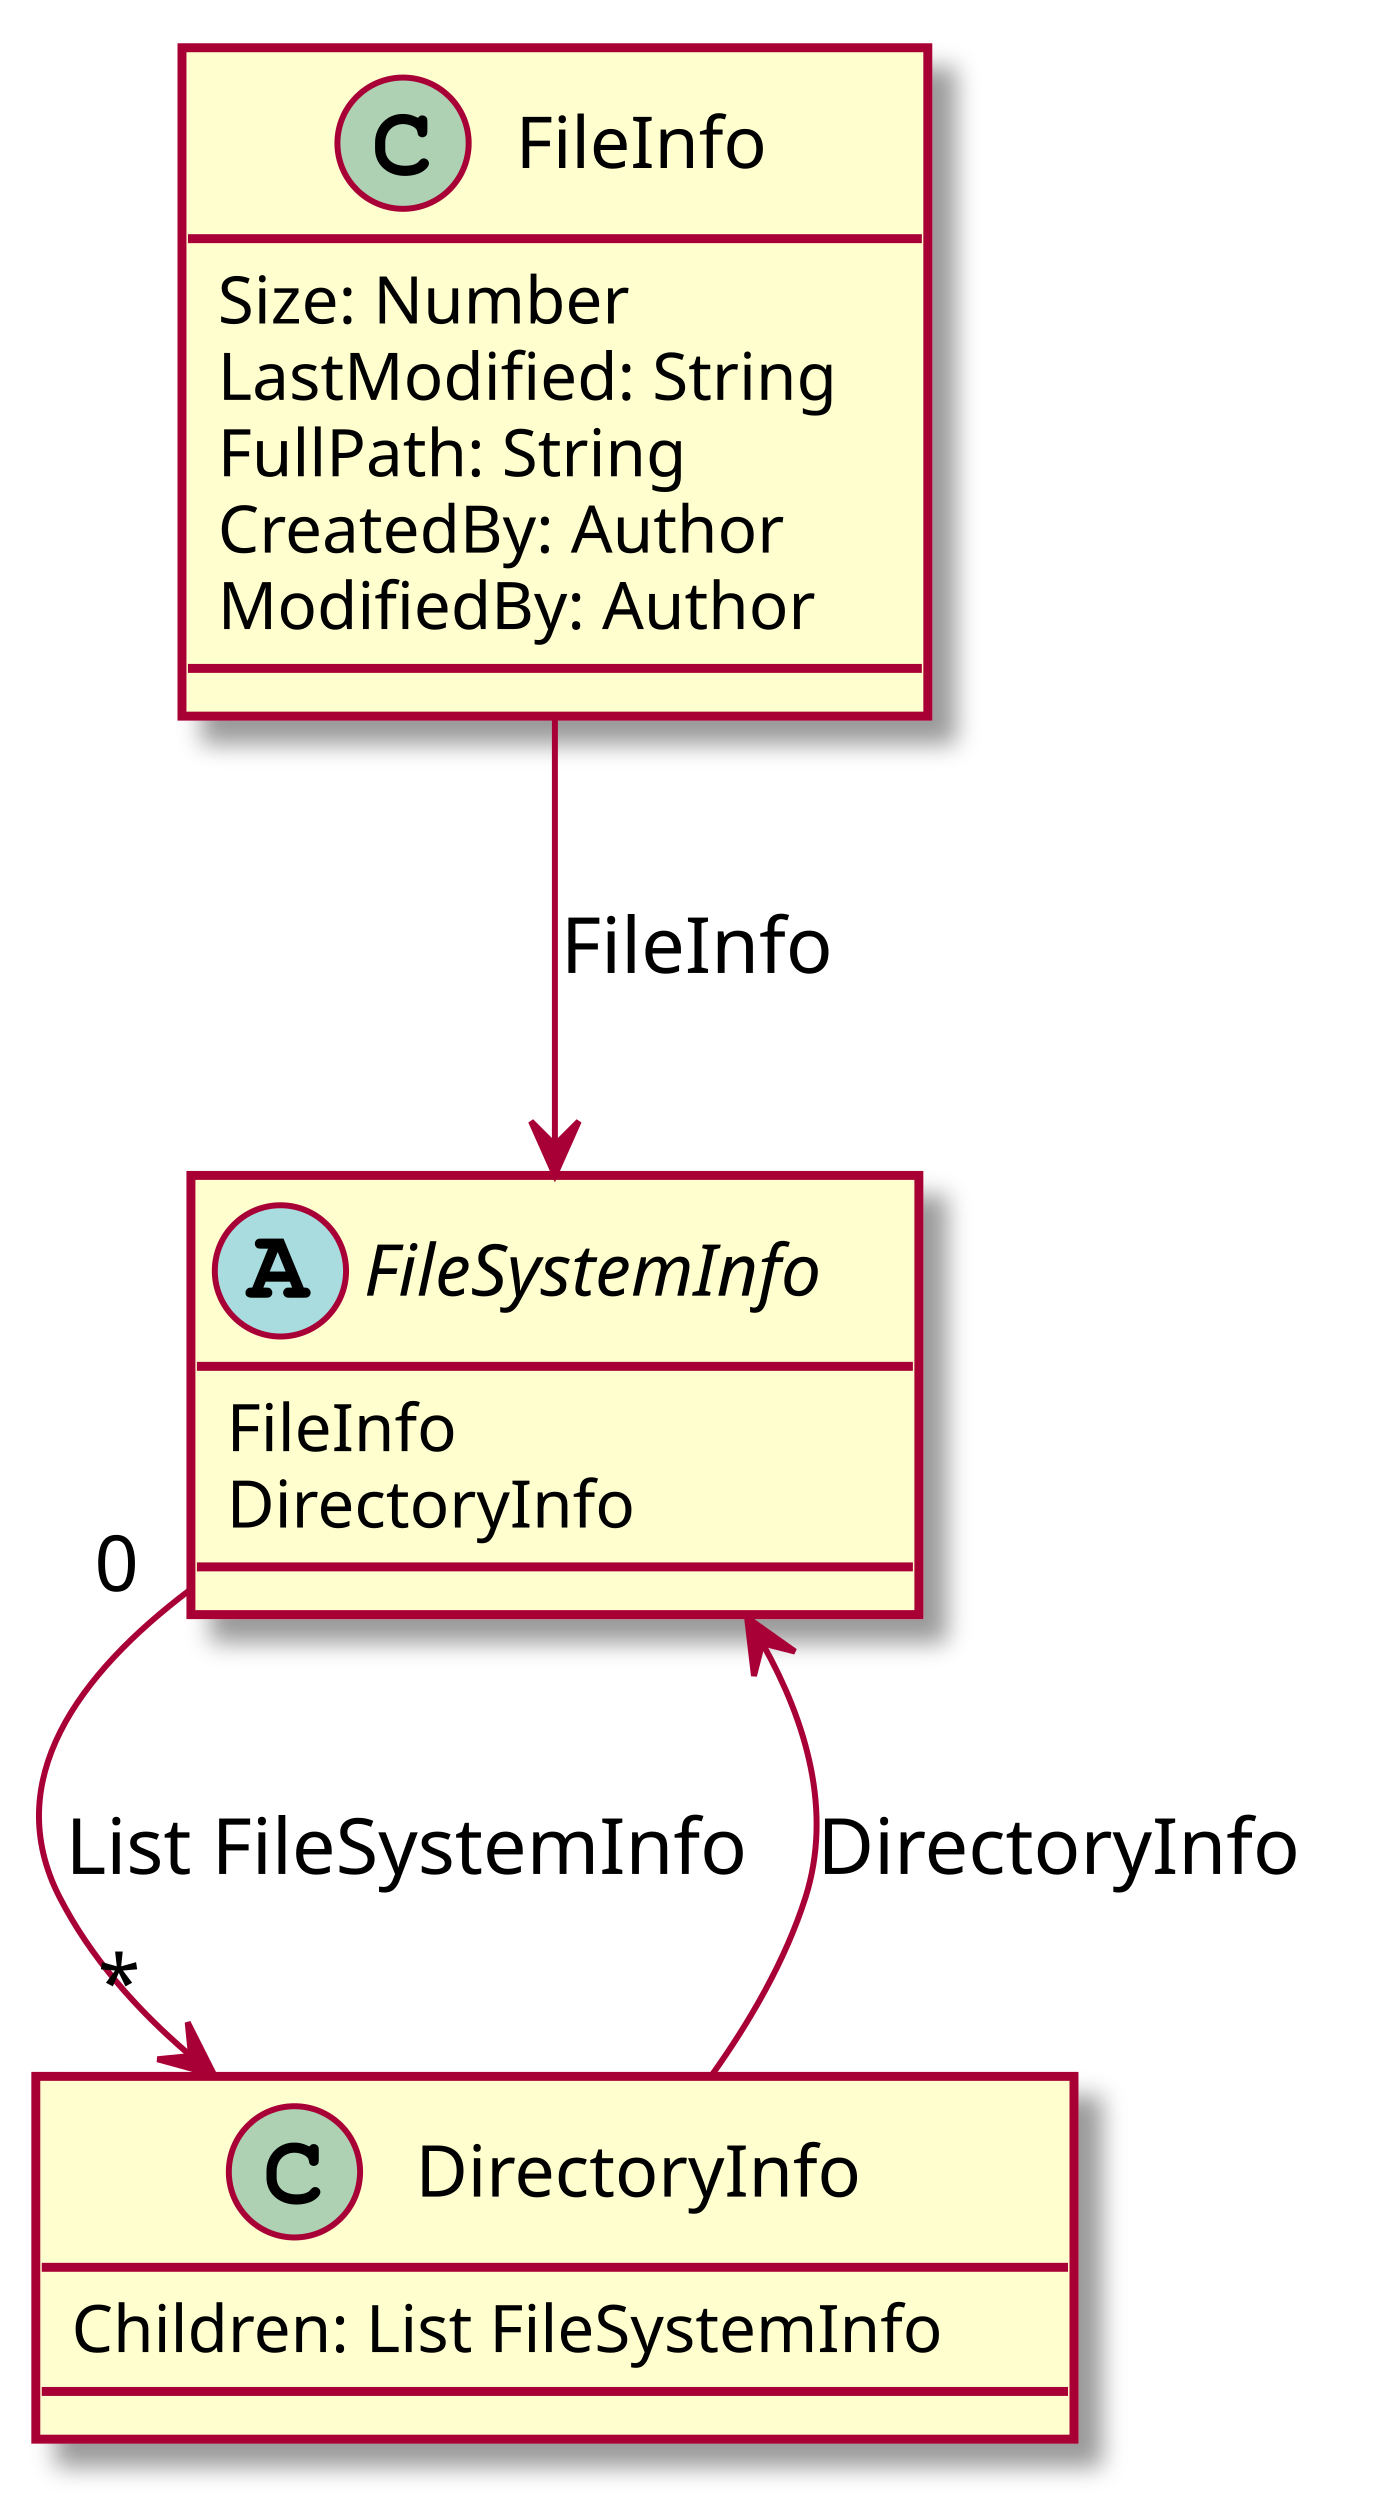
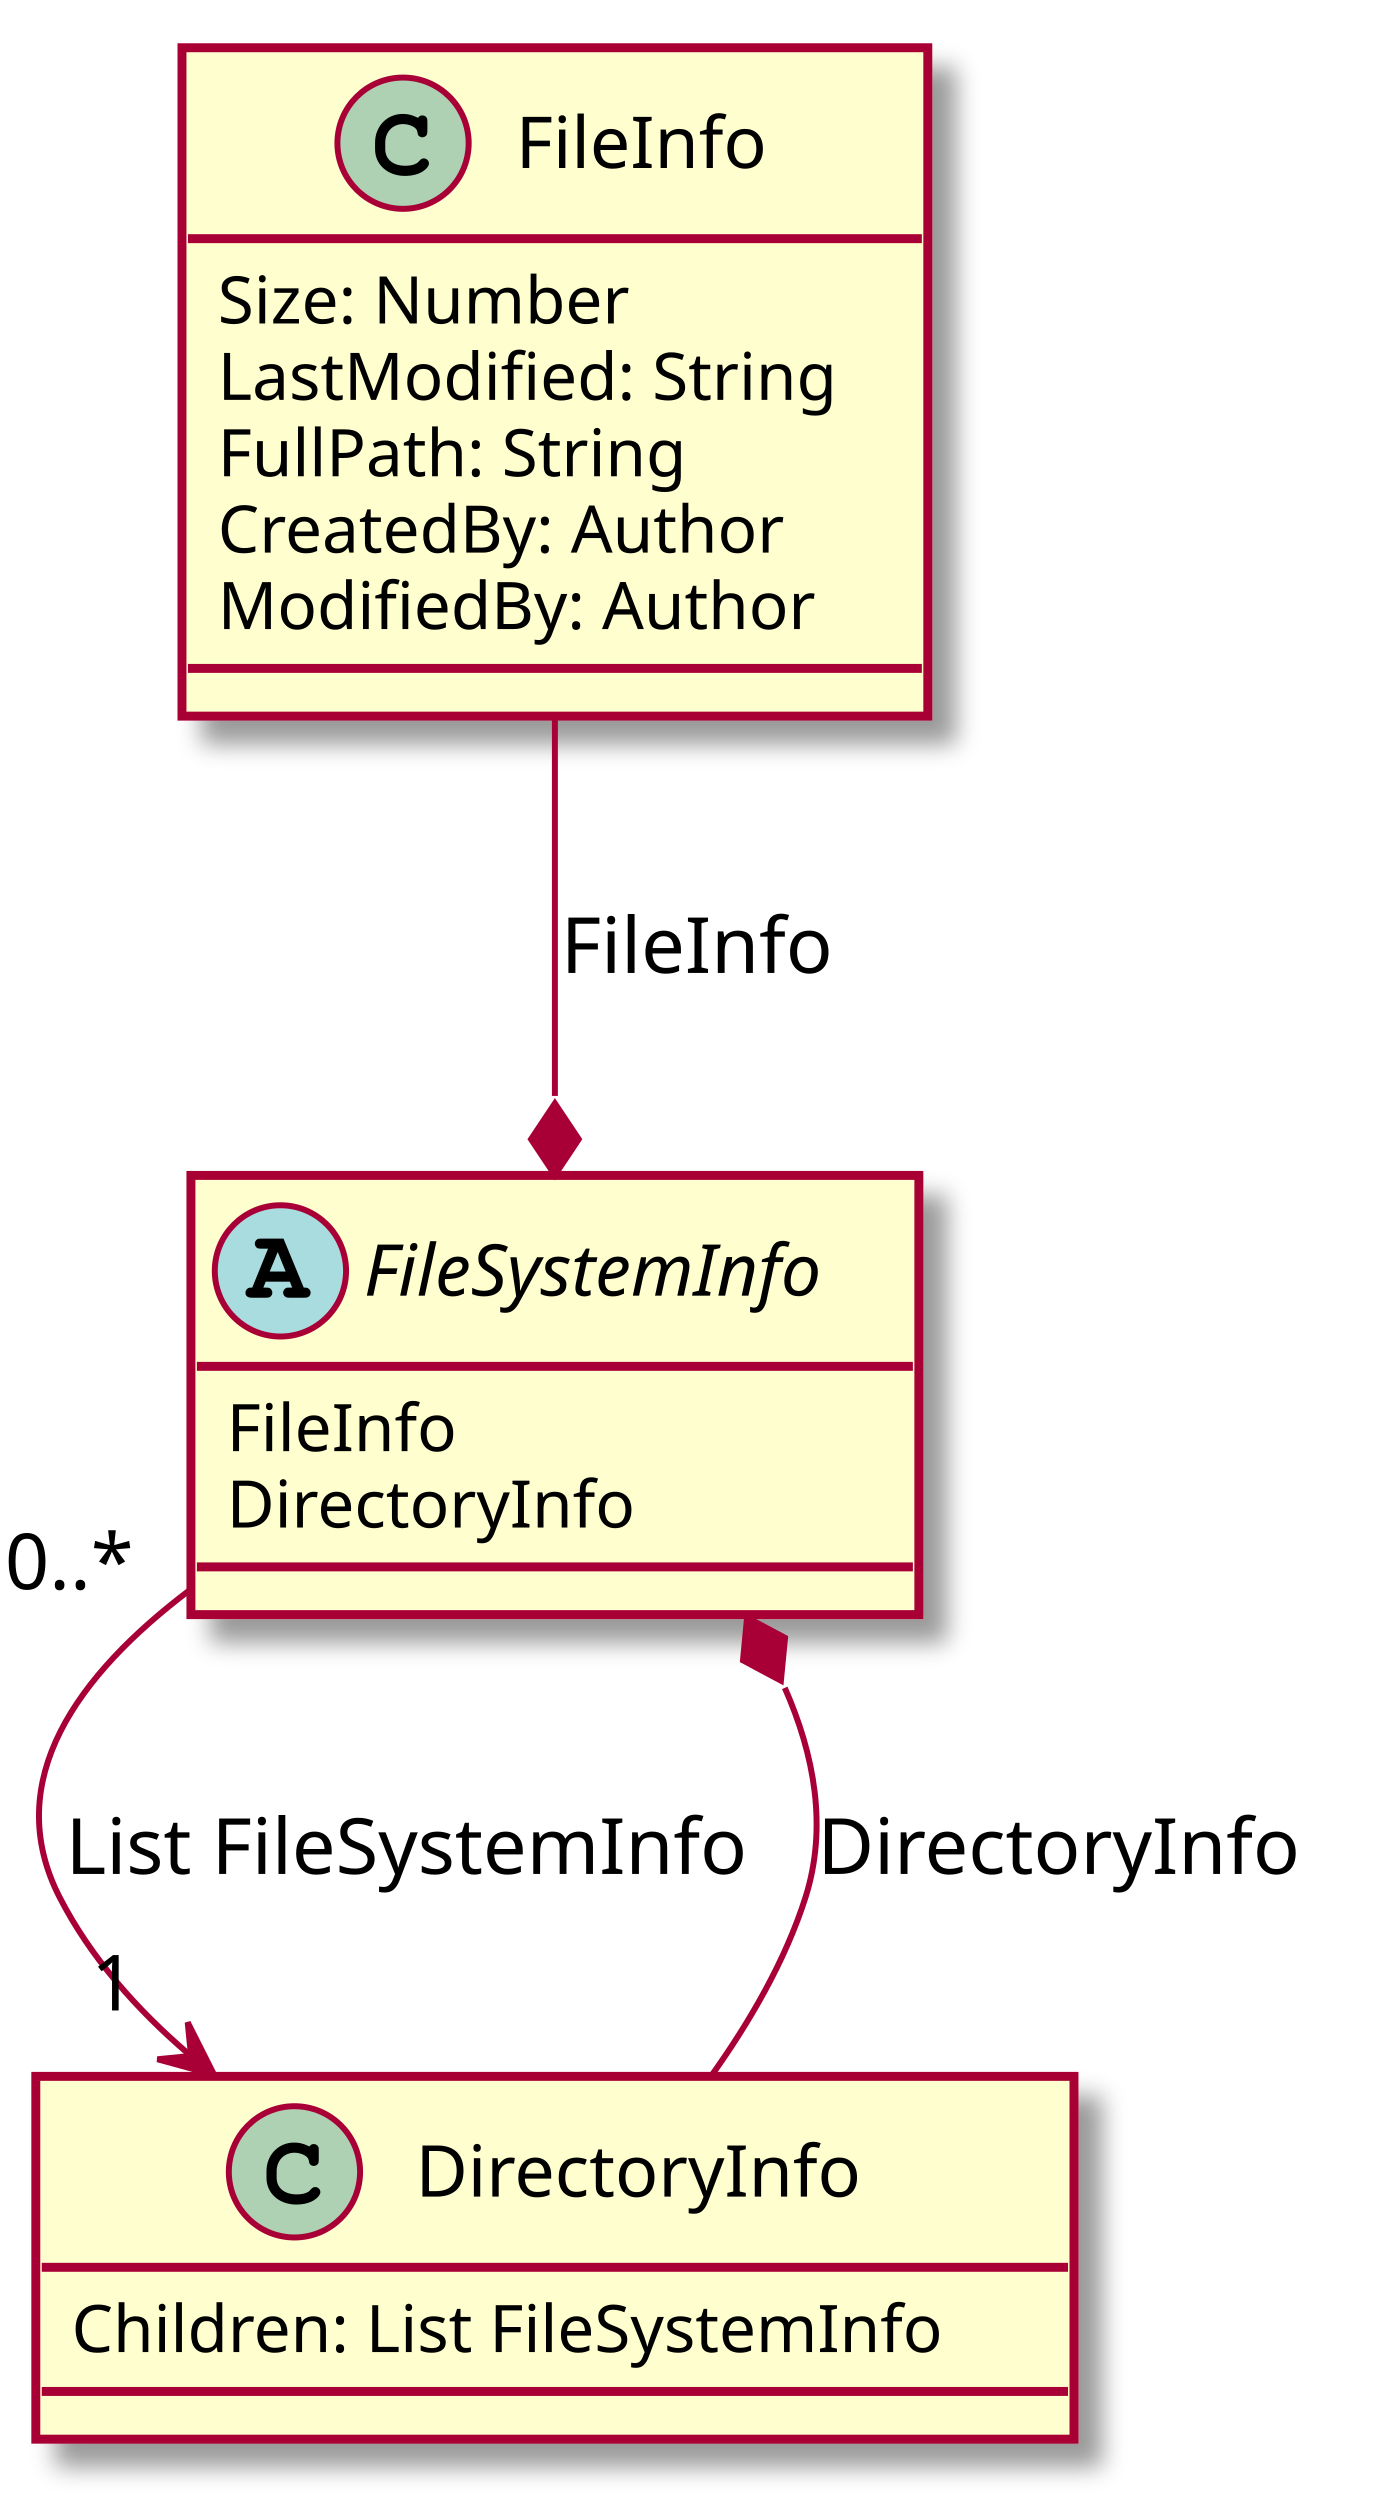
<svg xmlns="http://www.w3.org/2000/svg" contentScriptType="application/ecmascript" contentStyleType="text/css" height="419px" preserveAspectRatio="none" style="width:230px;height:419px;" version="1.1" viewBox="0 0 230 419" width="230px" zoomAndPan="magnify">
  <defs>
-     <filter height="300%" id="f11ksc16b0wjet" width="300%" x="-1" y="-1">
+     <filter height="300%" id="fjns548h6rzo2" width="300%" x="-1" y="-1">
      <feGaussianBlur result="blurOut" stdDeviation="2.0" />
      <feColorMatrix in="blurOut" result="blurOut2" type="matrix" values="0 0 0 0 0 0 0 0 0 0 0 0 0 0 0 0 0 0 .4 0" />
      <feOffset dx="4.0" dy="4.0" in="blurOut2" result="blurOut3" />
      <feBlend in="SourceGraphic" in2="blurOut3" mode="normal" />
    </filter>
  </defs>
  <g>
-     <rect fill="#FEFECE" filter="url(#f11ksc16b0wjet)" height="112.023" id="FileInfo" style="stroke: #A80036; stroke-width: 1.5;" width="125" x="30.5" y="8" />
+     <rect fill="#FEFECE" filter="url(#fjns548h6rzo2)" height="112.023" id="FileInfo" style="stroke: #A80036; stroke-width: 1.5;" width="125" x="30.5" y="8" />
    <ellipse cx="67.55" cy="24" fill="#ADD1B2" rx="11" ry="11" style="stroke: #A80036; stroke-width: 1.0;" />
    <path d="M69.894,19.672 L70.066,19.75 C70.284,19.438 70.487,19.344 70.784,19.344 C71.081,19.344 71.362,19.484 71.519,19.75 C71.612,19.906 71.628,20.031 71.628,20.469 L71.628,21.891 C71.628,22.312 71.597,22.5 71.487,22.656 C71.316,22.875 71.05,23.016 70.784,23.016 C70.566,23.016 70.331,22.906 70.191,22.766 C70.05,22.641 70.019,22.516 69.956,22.109 C69.862,21.703 69.691,21.484 69.206,21.203 C68.737,20.953 68.128,20.797 67.55,20.797 C65.816,20.797 64.566,22.109 64.566,23.891 L64.566,24.984 C64.566,26.688 65.862,27.781 67.909,27.781 C68.675,27.781 69.362,27.656 69.784,27.391 C69.972,27.297 69.972,27.297 70.425,26.812 C70.612,26.625 70.816,26.547 71.034,26.547 C71.503,26.547 71.894,26.938 71.894,27.391 C71.894,27.781 71.566,28.234 70.987,28.641 C70.237,29.188 69.081,29.484 67.862,29.484 C64.972,29.484 62.862,27.594 62.862,25.016 L62.862,23.891 C62.862,21.172 64.862,19.094 67.487,19.094 C68.362,19.094 68.956,19.234 69.894,19.672 Z " />
    <text fill="#000000" font-family="sans-serif" font-size="12" lengthAdjust="spacingAndGlyphs" textLength="44" x="86.45" y="28.154">FileInfo</text>
    <line style="stroke: #A80036; stroke-width: 1.5;" x1="31.5" x2="154.5" y1="40" y2="40" />
    <text fill="#000000" font-family="sans-serif" font-size="11" lengthAdjust="spacingAndGlyphs" textLength="76" x="36.5" y="54.21">Size: Number</text>
    <text fill="#000000" font-family="sans-serif" font-size="11" lengthAdjust="spacingAndGlyphs" textLength="113" x="36.5" y="67.015">LastModified: String</text>
    <text fill="#000000" font-family="sans-serif" font-size="11" lengthAdjust="spacingAndGlyphs" textLength="86" x="36.5" y="79.82">FullPath: String</text>
    <text fill="#000000" font-family="sans-serif" font-size="11" lengthAdjust="spacingAndGlyphs" textLength="104" x="36.5" y="92.624">CreatedBy: Author</text>
    <text fill="#000000" font-family="sans-serif" font-size="11" lengthAdjust="spacingAndGlyphs" textLength="106" x="36.5" y="105.429">ModifiedBy: Author</text>
    <line style="stroke: #A80036; stroke-width: 1.5;" x1="31.5" x2="154.5" y1="112.023" y2="112.023" />
-     <rect fill="#FEFECE" filter="url(#f11ksc16b0wjet)" height="60.805" id="DirectoryInfo" style="stroke: #A80036; stroke-width: 1.5;" width="174" x="6" y="348" />
+     <rect fill="#FEFECE" filter="url(#fjns548h6rzo2)" height="60.805" id="DirectoryInfo" style="stroke: #A80036; stroke-width: 1.5;" width="174" x="6" y="348" />
    <ellipse cx="49.35" cy="364" fill="#ADD1B2" rx="11" ry="11" style="stroke: #A80036; stroke-width: 1.0;" />
    <path d="M51.694,359.672 L51.866,359.75 C52.084,359.438 52.288,359.344 52.584,359.344 C52.881,359.344 53.163,359.484 53.319,359.75 C53.413,359.906 53.428,360.031 53.428,360.469 L53.428,361.891 C53.428,362.312 53.397,362.5 53.288,362.656 C53.116,362.875 52.85,363.016 52.584,363.016 C52.366,363.016 52.131,362.906 51.991,362.766 C51.85,362.641 51.819,362.516 51.756,362.109 C51.663,361.703 51.491,361.484 51.006,361.203 C50.538,360.953 49.928,360.797 49.35,360.797 C47.616,360.797 46.366,362.109 46.366,363.891 L46.366,364.984 C46.366,366.688 47.663,367.781 49.709,367.781 C50.475,367.781 51.163,367.656 51.584,367.391 C51.772,367.297 51.772,367.297 52.225,366.812 C52.413,366.625 52.616,366.547 52.834,366.547 C53.303,366.547 53.694,366.938 53.694,367.391 C53.694,367.781 53.366,368.234 52.788,368.641 C52.038,369.188 50.881,369.484 49.663,369.484 C46.772,369.484 44.663,367.594 44.663,365.016 L44.663,363.891 C44.663,361.172 46.663,359.094 49.288,359.094 C50.163,359.094 50.756,359.234 51.694,359.672 Z " />
    <text fill="#000000" font-family="sans-serif" font-size="12" lengthAdjust="spacingAndGlyphs" textLength="79" x="69.65" y="368.154">DirectoryInfo</text>
    <line style="stroke: #A80036; stroke-width: 1.5;" x1="7" x2="179" y1="380" y2="380" />
    <text fill="#000000" font-family="sans-serif" font-size="11" lengthAdjust="spacingAndGlyphs" textLength="162" x="12" y="394.21">Children: List FileSystemInfo</text>
    <line style="stroke: #A80036; stroke-width: 1.5;" x1="7" x2="179" y1="400.805" y2="400.805" />
-     <rect fill="#FEFECE" filter="url(#f11ksc16b0wjet)" height="73.609" id="FileSystemInfo" style="stroke: #A80036; stroke-width: 1.5;" width="122" x="32" y="197" />
+     <rect fill="#FEFECE" filter="url(#fjns548h6rzo2)" height="73.609" id="FileSystemInfo" style="stroke: #A80036; stroke-width: 1.5;" width="122" x="32" y="197" />
    <ellipse cx="47" cy="213" fill="#A9DCDF" rx="11" ry="11" style="stroke: #A80036; stroke-width: 1.0;" />
    <path d="M48.578,214.812 L44.531,214.812 L44.141,215.797 L44.531,215.797 C44.984,215.797 45.125,215.828 45.297,215.953 C45.516,216.125 45.641,216.375 45.641,216.656 C45.641,216.938 45.5,217.234 45.234,217.375 C45.109,217.469 44.891,217.5 44.531,217.5 L42.266,217.5 C41.516,217.5 41.141,217.219 41.141,216.656 C41.141,216.359 41.297,216.078 41.547,215.922 C41.703,215.812 41.859,215.797 42.281,215.797 L44.922,209.281 L43.844,209.281 C43.406,209.281 43.234,209.25 43.062,209.141 C42.844,208.969 42.703,208.719 42.703,208.438 C42.703,208.156 42.859,207.875 43.109,207.703 C43.266,207.609 43.391,207.594 43.844,207.594 L47.516,207.594 L50.906,215.797 C51.375,215.797 51.531,215.828 51.703,215.969 C51.922,216.125 52.062,216.375 52.062,216.656 C52.062,216.938 51.906,217.234 51.656,217.375 C51.516,217.469 51.297,217.5 50.938,217.5 L48.578,217.5 C48.156,217.5 47.953,217.453 47.812,217.328 C47.594,217.172 47.453,216.922 47.453,216.656 C47.453,216.359 47.609,216.078 47.859,215.922 C48.016,215.812 48.125,215.797 48.578,215.797 L48.969,215.797 Z M47.875,213.109 L46.547,209.844 L45.203,213.109 Z " />
    <text fill="#000000" font-family="sans-serif" font-size="12" font-style="italic" lengthAdjust="spacingAndGlyphs" textLength="90" x="61" y="217.154">FileSystemInfo</text>
    <line style="stroke: #A80036; stroke-width: 1.5;" x1="33" x2="153" y1="229" y2="229" />
    <text fill="#000000" font-family="sans-serif" font-size="11" lengthAdjust="spacingAndGlyphs" textLength="40" x="38" y="243.21">FileInfo</text>
    <text fill="#000000" font-family="sans-serif" font-size="11" lengthAdjust="spacingAndGlyphs" textLength="72" x="38" y="256.015">DirectoryInfo</text>
    <line style="stroke: #A80036; stroke-width: 1.5;" x1="33" x2="153" y1="262.609" y2="262.609" />
    <path d="M31.771,266.517 C13.147,280.591 -0.054,298.422 10,318 C15.151,328.03 22.864,336.748 31.549,344.188 " fill="none" id="FileSystemInfo-DirectoryInfo" style="stroke: #A80036; stroke-width: 1.0;" />
    <polygon fill="#A80036" points="35.884,347.738,31.455,338.941,32.016,344.57,26.387,345.13,35.884,347.738" style="stroke: #A80036; stroke-width: 1.0;" />
    <text fill="#000000" font-family="sans-serif" font-size="13" lengthAdjust="spacingAndGlyphs" textLength="119" x="11" y="314.067">List FileSystemInfo</text>
-     <text fill="#000000" font-family="sans-serif" font-size="13" lengthAdjust="spacingAndGlyphs" textLength="8" x="15.822" y="266.665">0</text>
-     <text fill="#000000" font-family="sans-serif" font-size="13" lengthAdjust="spacingAndGlyphs" textLength="7" x="16.382" y="336.947">*</text>
-     <path d="M119.174,347.961 C125.619,338.95 131.634,328.606 135,318 C139.565,303.617 135.202,288.677 127.821,275.501 " fill="none" id="DirectoryInfo-FileSystemInfo" style="stroke: #A80036; stroke-width: 1.0;" />
-     <polygon fill="#A80036" points="125.211,271.104,126.366,280.885,127.763,275.403,133.245,276.801,125.211,271.104" style="stroke: #A80036; stroke-width: 1.0;" />
+     <text fill="#000000" font-family="sans-serif" font-size="13" lengthAdjust="spacingAndGlyphs" textLength="23" x="0.817" y="266.349">0..*</text>
+     <text fill="#000000" font-family="sans-serif" font-size="13" lengthAdjust="spacingAndGlyphs" textLength="8" x="15.279" y="336.947">1</text>
+     <path d="M119.174,347.961 C125.619,338.95 131.634,328.606 135,318 C138.731,306.244 136.498,294.115 131.527,282.882 " fill="none" id="DirectoryInfo-FileSystemInfo" style="stroke: #A80036; stroke-width: 1.0;" />
+     <polygon fill="#A80036" points="125.211,271.104,124.522,278.282,130.882,281.679,131.572,274.501,125.211,271.104" style="stroke: #A80036; stroke-width: 1.0;" />
    <text fill="#000000" font-family="sans-serif" font-size="13" lengthAdjust="spacingAndGlyphs" textLength="81" x="137" y="314.067">DirectoryInfo</text>
-     <path d="M93,120.009 C93,143.398 93,170.204 93,191.836 " fill="none" id="FileInfo-FileSystemInfo" style="stroke: #A80036; stroke-width: 1.0;" />
-     <polygon fill="#A80036" points="93,196.934,97,187.934,93,191.934,89,187.934,93,196.934" style="stroke: #A80036; stroke-width: 1.0;" />
+     <path d="M93,120.009 C93,140.536 93,163.695 93,183.678 " fill="none" id="FileInfo-FileSystemInfo" style="stroke: #A80036; stroke-width: 1.0;" />
+     <polygon fill="#A80036" points="93,196.934,97,190.934,93,184.934,89,190.934,93,196.934" style="stroke: #A80036; stroke-width: 1.0;" />
    <text fill="#000000" font-family="sans-serif" font-size="13" lengthAdjust="spacingAndGlyphs" textLength="44" x="94" y="163.067">FileInfo</text>
  </g>
</svg>
